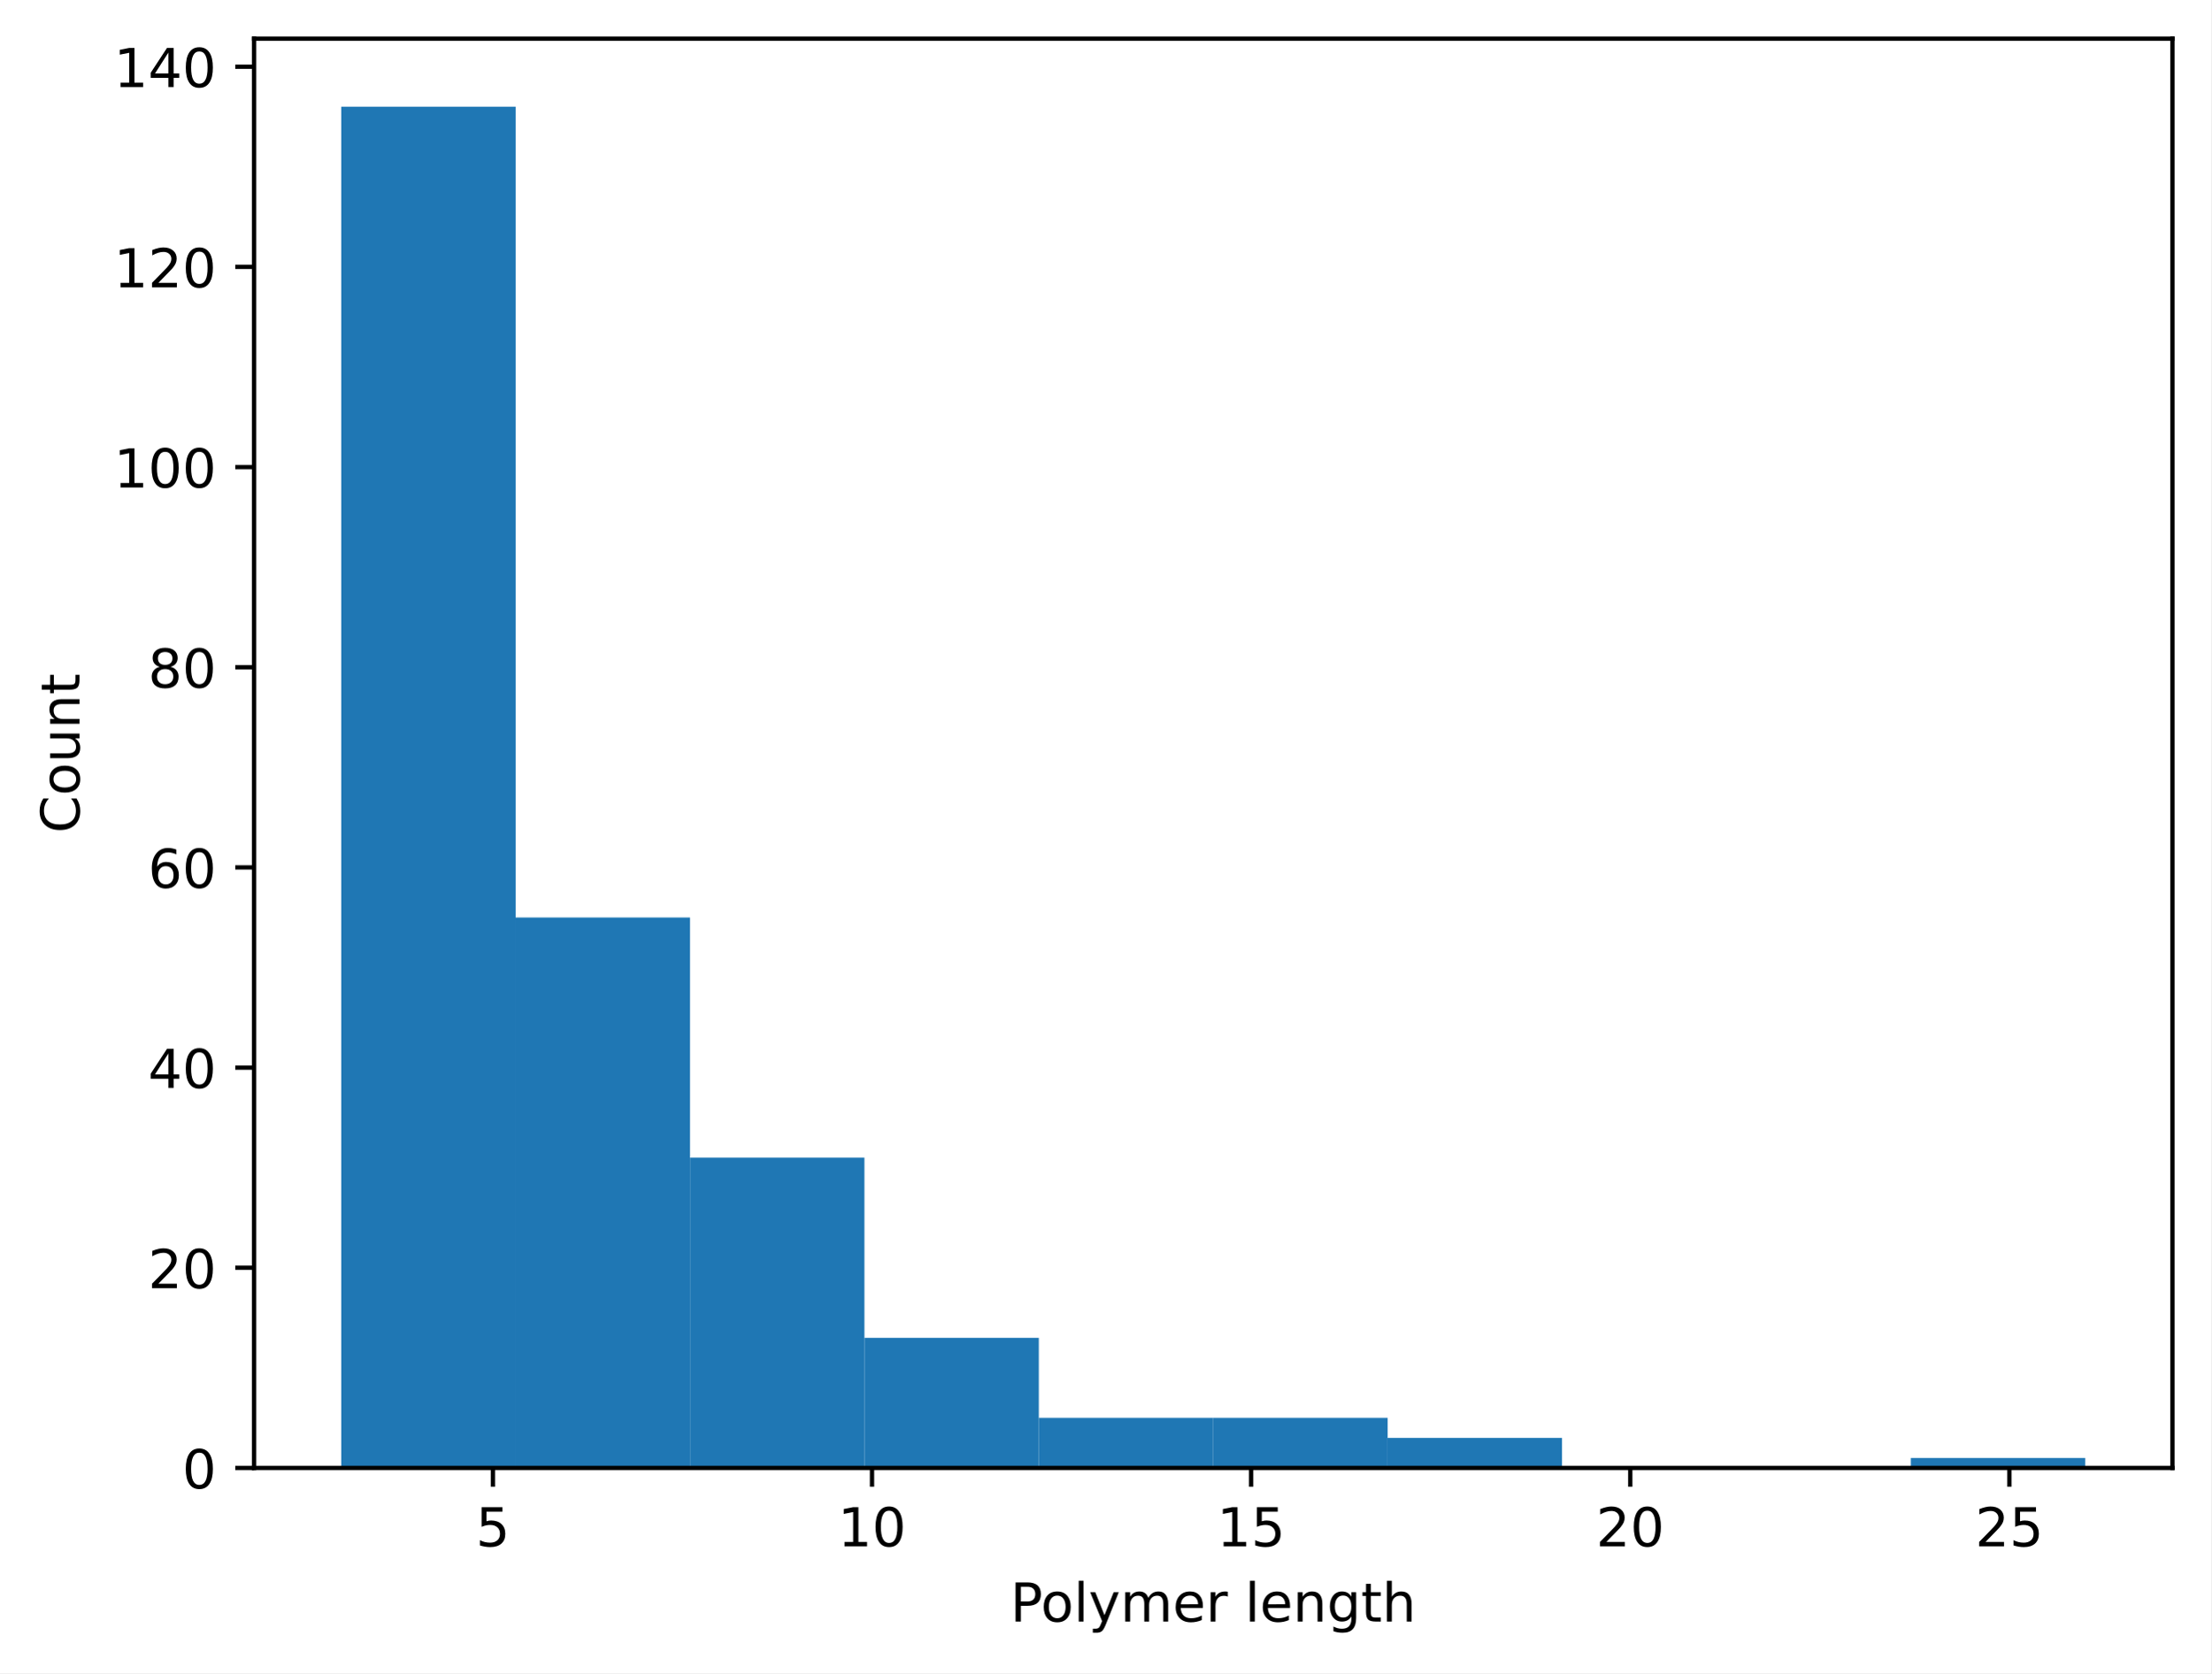
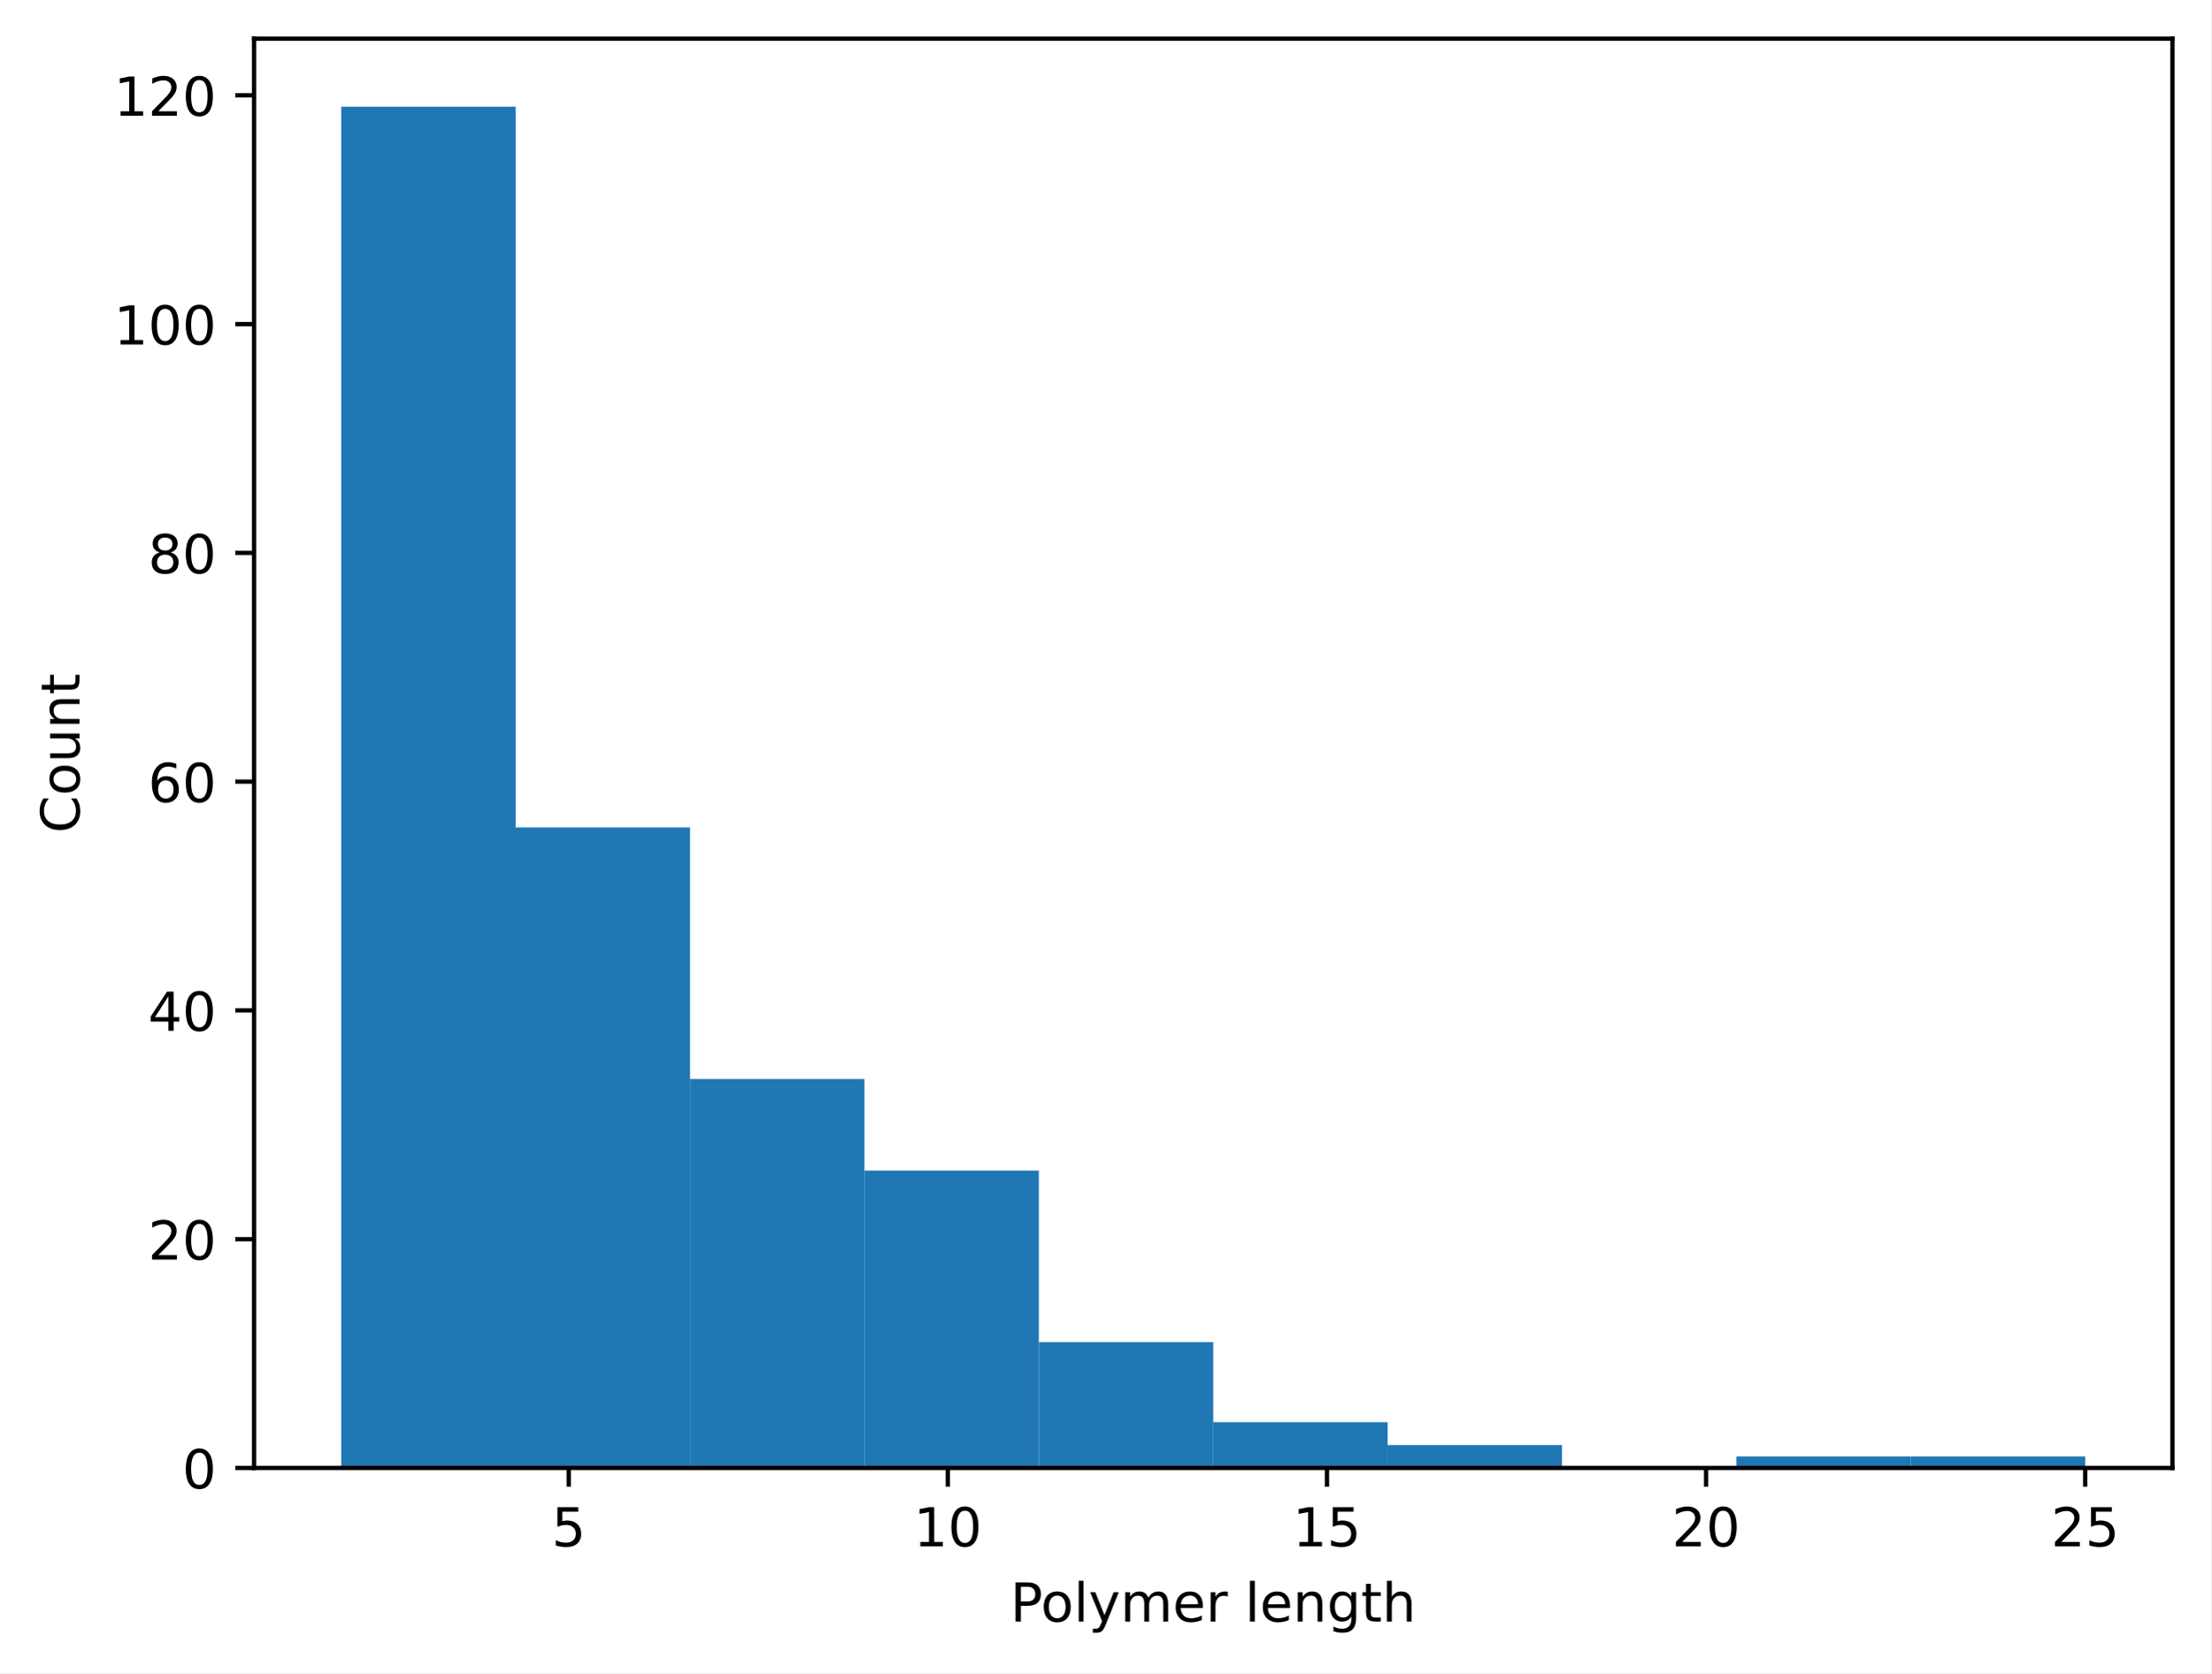
<svg xmlns="http://www.w3.org/2000/svg" xmlns:xlink="http://www.w3.org/1999/xlink" width="411.608pt" height="311.513pt" viewBox="0 0 411.608 311.513" version="1.1">
  <defs>
    <style type="text/css">*{stroke-linejoin: round; stroke-linecap: butt}</style>
  </defs>
  <g id="figure_1">
    <g id="patch_1">
      <path d="M 0 311.513  L 411.608 311.513  L 411.608 0  L 0 0  z " style="fill: #ffffff" />
    </g>
    <g id="axes_1">
      <g id="patch_2">
        <path d="M 47.288 273.312  L 404.408 273.312  L 404.408 7.2  L 47.288 7.2  z " style="fill: #ffffff" />
      </g>
      <g id="patch_3">
-         <path d="M 63.52 273.312  L 95.986 273.312  L 95.986 19.872  L 63.52 19.872  z " clip-path="url(#p7e76da5512)" style="fill: #1f77b4" />
+         <path d="M 63.52 273.312  L 95.986 273.312  L 95.986 19.872  L 63.52 19.872  z " clip-path="url(#pec586d76a7)" style="fill: #1f77b4" />
      </g>
      <g id="patch_4">
-         <path d="M 95.986 273.312  L 128.451 273.312  L 128.451 170.818  L 95.986 170.818  z " clip-path="url(#p7e76da5512)" style="fill: #1f77b4" />
+         <path d="M 95.986 273.312  L 128.451 273.312  L 128.451 154.046  L 95.986 154.046  z " clip-path="url(#pec586d76a7)" style="fill: #1f77b4" />
      </g>
      <g id="patch_5">
-         <path d="M 128.451 273.312  L 160.917 273.312  L 160.917 215.543  L 128.451 215.543  z " clip-path="url(#p7e76da5512)" style="fill: #1f77b4" />
+         <path d="M 128.451 273.312  L 160.917 273.312  L 160.917 200.901  L 128.451 200.901  z " clip-path="url(#pec586d76a7)" style="fill: #1f77b4" />
      </g>
      <g id="patch_6">
-         <path d="M 160.917 273.312  L 193.382 273.312  L 193.382 249.086  L 160.917 249.086  z " clip-path="url(#p7e76da5512)" style="fill: #1f77b4" />
+         <path d="M 160.917 273.312  L 193.382 273.312  L 193.382 217.939  L 160.917 217.939  z " clip-path="url(#pec586d76a7)" style="fill: #1f77b4" />
      </g>
      <g id="patch_7">
-         <path d="M 193.382 273.312  L 225.847 273.312  L 225.847 263.994  L 193.382 263.994  z " clip-path="url(#p7e76da5512)" style="fill: #1f77b4" />
+         <path d="M 193.382 273.312  L 225.847 273.312  L 225.847 249.885  L 193.382 249.885  z " clip-path="url(#pec586d76a7)" style="fill: #1f77b4" />
      </g>
      <g id="patch_8">
-         <path d="M 225.847 273.312  L 258.313 273.312  L 258.313 263.994  L 225.847 263.994  z " clip-path="url(#p7e76da5512)" style="fill: #1f77b4" />
+         <path d="M 225.847 273.312  L 258.313 273.312  L 258.313 264.793  L 225.847 264.793  z " clip-path="url(#pec586d76a7)" style="fill: #1f77b4" />
      </g>
      <g id="patch_9">
-         <path d="M 258.313 273.312  L 290.778 273.312  L 290.778 267.721  L 258.313 267.721  z " clip-path="url(#p7e76da5512)" style="fill: #1f77b4" />
+         <path d="M 258.313 273.312  L 290.778 273.312  L 290.778 269.053  L 258.313 269.053  z " clip-path="url(#pec586d76a7)" style="fill: #1f77b4" />
      </g>
      <g id="patch_10">
-         <path d="M 290.778 273.312  L 323.244 273.312  L 323.244 273.312  L 290.778 273.312  z " clip-path="url(#p7e76da5512)" style="fill: #1f77b4" />
+         <path d="M 290.778 273.312  L 323.244 273.312  L 323.244 273.312  L 290.778 273.312  z " clip-path="url(#pec586d76a7)" style="fill: #1f77b4" />
      </g>
      <g id="patch_11">
-         <path d="M 323.244 273.312  L 355.709 273.312  L 355.709 273.312  L 323.244 273.312  z " clip-path="url(#p7e76da5512)" style="fill: #1f77b4" />
+         <path d="M 323.244 273.312  L 355.709 273.312  L 355.709 271.182  L 323.244 271.182  z " clip-path="url(#pec586d76a7)" style="fill: #1f77b4" />
      </g>
      <g id="patch_12">
-         <path d="M 355.709 273.312  L 388.175 273.312  L 388.175 271.448  L 355.709 271.448  z " clip-path="url(#p7e76da5512)" style="fill: #1f77b4" />
+         <path d="M 355.709 273.312  L 388.175 273.312  L 388.175 271.182  L 355.709 271.182  z " clip-path="url(#pec586d76a7)" style="fill: #1f77b4" />
      </g>
      <g id="matplotlib.axis_1">
        <g id="xtick_1">
          <g id="line2d_1">
            <defs>
-               <path id="m74faf31e9b" d="M 0 0  L 0 3.5  " style="stroke: #000000; stroke-width: 0.8" />
-             </defs>
-             <g>
-               <use xlink:href="#m74faf31e9b" x="91.751" y="273.312" style="stroke: #000000; stroke-width: 0.8" />
+               <path id="mb456a5629d" d="M 0 0  L 0 3.5  " style="stroke: #000000; stroke-width: 0.8" />
+             </defs>
+             <g>
+               <use xlink:href="#mb456a5629d" x="105.866" y="273.312" style="stroke: #000000; stroke-width: 0.8" />
            </g>
          </g>
          <g id="text_1">
-             <g transform="translate(88.56981 287.9097) scale(0.1 -0.1)">
+             <g transform="translate(102.6852 287.9097) scale(0.1 -0.1)">
              <defs>
                <path id="DejaVuSans-18" d="M 691 4666  L 3169 4666  L 3169 4134  L 1269 4134  L 1269 2991  Q 1406 3038 1543 3061  Q 1681 3084 1819 3084  Q 2600 3084 3056 2656  Q 3513 2228 3513 1497  Q 3513 744 3044 326  Q 2575 -91 1722 -91  Q 1428 -91 1123 -41  Q 819 9 494 109  L 494 744  Q 775 591 1075 516  Q 1375 441 1709 441  Q 2250 441 2565 725  Q 2881 1009 2881 1497  Q 2881 1984 2565 2268  Q 2250 2553 1709 2553  Q 1456 2553 1204 2497  Q 953 2441 691 2322  L 691 4666  z " transform="scale(0.015625)" />
              </defs>
              <use xlink:href="#DejaVuSans-18" />
            </g>
          </g>
        </g>
        <g id="xtick_2">
          <g id="line2d_2">
            <g>
-               <use xlink:href="#m74faf31e9b" x="162.328" y="273.312" style="stroke: #000000; stroke-width: 0.8" />
+               <use xlink:href="#mb456a5629d" x="176.444" y="273.312" style="stroke: #000000; stroke-width: 0.8" />
            </g>
          </g>
          <g id="text_2">
-             <g transform="translate(155.9656 287.9097) scale(0.1 -0.1)">
+             <g transform="translate(170.081 287.9097) scale(0.1 -0.1)">
              <defs>
                <path id="DejaVuSans-14" d="M 794 531  L 1825 531  L 1825 4091  L 703 3866  L 703 4441  L 1819 4666  L 2450 4666  L 2450 531  L 3481 531  L 3481 0  L 794 0  L 794 531  z " transform="scale(0.015625)" />
                <path id="DejaVuSans-13" d="M 2034 4250  Q 1547 4250 1301 3770  Q 1056 3291 1056 2328  Q 1056 1369 1301 889  Q 1547 409 2034 409  Q 2525 409 2770 889  Q 3016 1369 3016 2328  Q 3016 3291 2770 3770  Q 2525 4250 2034 4250  z M 2034 4750  Q 2819 4750 3233 4129  Q 3647 3509 3647 2328  Q 3647 1150 3233 529  Q 2819 -91 2034 -91  Q 1250 -91 836 529  Q 422 1150 422 2328  Q 422 3509 836 4129  Q 1250 4750 2034 4750  z " transform="scale(0.015625)" />
              </defs>
              <use xlink:href="#DejaVuSans-14" />
              <use xlink:href="#DejaVuSans-13" transform="translate(63.625 0)" />
            </g>
          </g>
        </g>
        <g id="xtick_3">
          <g id="line2d_3">
            <g>
-               <use xlink:href="#m74faf31e9b" x="232.905" y="273.312" style="stroke: #000000; stroke-width: 0.8" />
+               <use xlink:href="#mb456a5629d" x="247.021" y="273.312" style="stroke: #000000; stroke-width: 0.8" />
            </g>
          </g>
          <g id="text_3">
-             <g transform="translate(226.5427 287.9097) scale(0.1 -0.1)">
+             <g transform="translate(240.6581 287.9097) scale(0.1 -0.1)">
              <use xlink:href="#DejaVuSans-14" />
              <use xlink:href="#DejaVuSans-18" transform="translate(63.625 0)" />
            </g>
          </g>
        </g>
        <g id="xtick_4">
          <g id="line2d_4">
            <g>
-               <use xlink:href="#m74faf31e9b" x="303.482" y="273.312" style="stroke: #000000; stroke-width: 0.8" />
+               <use xlink:href="#mb456a5629d" x="317.598" y="273.312" style="stroke: #000000; stroke-width: 0.8" />
            </g>
          </g>
          <g id="text_4">
-             <g transform="translate(297.1198 287.9097) scale(0.1 -0.1)">
+             <g transform="translate(311.2352 287.9097) scale(0.1 -0.1)">
              <defs>
                <path id="DejaVuSans-15" d="M 1228 531  L 3431 531  L 3431 0  L 469 0  L 469 531  Q 828 903 1448 1529  Q 2069 2156 2228 2338  Q 2531 2678 2651 2914  Q 2772 3150 2772 3378  Q 2772 3750 2511 3984  Q 2250 4219 1831 4219  Q 1534 4219 1204 4116  Q 875 4013 500 3803  L 500 4441  Q 881 4594 1212 4672  Q 1544 4750 1819 4750  Q 2544 4750 2975 4387  Q 3406 4025 3406 3419  Q 3406 3131 3298 2873  Q 3191 2616 2906 2266  Q 2828 2175 2409 1742  Q 1991 1309 1228 531  z " transform="scale(0.015625)" />
              </defs>
              <use xlink:href="#DejaVuSans-15" />
              <use xlink:href="#DejaVuSans-13" transform="translate(63.625 0)" />
            </g>
          </g>
        </g>
        <g id="xtick_5">
          <g id="line2d_5">
            <g>
-               <use xlink:href="#m74faf31e9b" x="374.059" y="273.312" style="stroke: #000000; stroke-width: 0.8" />
+               <use xlink:href="#mb456a5629d" x="388.175" y="273.312" style="stroke: #000000; stroke-width: 0.8" />
            </g>
          </g>
          <g id="text_5">
-             <g transform="translate(367.6969 287.9097) scale(0.1 -0.1)">
+             <g transform="translate(381.8123 287.9097) scale(0.1 -0.1)">
              <use xlink:href="#DejaVuSans-15" />
              <use xlink:href="#DejaVuSans-18" transform="translate(63.625 0)" />
            </g>
          </g>
        </g>
        <g id="text_6">
          <g transform="translate(188.0741 301.9104) scale(0.1 -0.1)">
            <defs>
              <path id="DejaVuSans-33" d="M 1259 4147  L 1259 2394  L 2053 2394  Q 2494 2394 2734 2622  Q 2975 2850 2975 3272  Q 2975 3691 2734 3919  Q 2494 4147 2053 4147  L 1259 4147  z M 628 4666  L 2053 4666  Q 2838 4666 3239 4311  Q 3641 3956 3641 3272  Q 3641 2581 3239 2228  Q 2838 1875 2053 1875  L 1259 1875  L 1259 0  L 628 0  L 628 4666  z " transform="scale(0.015625)" />
              <path id="DejaVuSans-52" d="M 1959 3097  Q 1497 3097 1228 2736  Q 959 2375 959 1747  Q 959 1119 1226 758  Q 1494 397 1959 397  Q 2419 397 2687 759  Q 2956 1122 2956 1747  Q 2956 2369 2687 2733  Q 2419 3097 1959 3097  z M 1959 3584  Q 2709 3584 3137 3096  Q 3566 2609 3566 1747  Q 3566 888 3137 398  Q 2709 -91 1959 -91  Q 1206 -91 779 398  Q 353 888 353 1747  Q 353 2609 779 3096  Q 1206 3584 1959 3584  z " transform="scale(0.015625)" />
              <path id="DejaVuSans-4f" d="M 603 4863  L 1178 4863  L 1178 0  L 603 0  L 603 4863  z " transform="scale(0.015625)" />
              <path id="DejaVuSans-5c" d="M 2059 -325  Q 1816 -950 1584 -1140  Q 1353 -1331 966 -1331  L 506 -1331  L 506 -850  L 844 -850  Q 1081 -850 1212 -737  Q 1344 -625 1503 -206  L 1606 56  L 191 3500  L 800 3500  L 1894 763  L 2988 3500  L 3597 3500  L 2059 -325  z " transform="scale(0.015625)" />
              <path id="DejaVuSans-50" d="M 3328 2828  Q 3544 3216 3844 3400  Q 4144 3584 4550 3584  Q 5097 3584 5394 3201  Q 5691 2819 5691 2113  L 5691 0  L 5113 0  L 5113 2094  Q 5113 2597 4934 2840  Q 4756 3084 4391 3084  Q 3944 3084 3684 2787  Q 3425 2491 3425 1978  L 3425 0  L 2847 0  L 2847 2094  Q 2847 2600 2669 2842  Q 2491 3084 2119 3084  Q 1678 3084 1418 2786  Q 1159 2488 1159 1978  L 1159 0  L 581 0  L 581 3500  L 1159 3500  L 1159 2956  Q 1356 3278 1631 3431  Q 1906 3584 2284 3584  Q 2666 3584 2933 3390  Q 3200 3197 3328 2828  z " transform="scale(0.015625)" />
              <path id="DejaVuSans-48" d="M 3597 1894  L 3597 1613  L 953 1613  Q 991 1019 1311 708  Q 1631 397 2203 397  Q 2534 397 2845 478  Q 3156 559 3463 722  L 3463 178  Q 3153 47 2828 -22  Q 2503 -91 2169 -91  Q 1331 -91 842 396  Q 353 884 353 1716  Q 353 2575 817 3079  Q 1281 3584 2069 3584  Q 2775 3584 3186 3129  Q 3597 2675 3597 1894  z M 3022 2063  Q 3016 2534 2758 2815  Q 2500 3097 2075 3097  Q 1594 3097 1305 2825  Q 1016 2553 972 2059  L 3022 2063  z " transform="scale(0.015625)" />
              <path id="DejaVuSans-55" d="M 2631 2963  Q 2534 3019 2420 3045  Q 2306 3072 2169 3072  Q 1681 3072 1420 2755  Q 1159 2438 1159 1844  L 1159 0  L 581 0  L 581 3500  L 1159 3500  L 1159 2956  Q 1341 3275 1631 3429  Q 1922 3584 2338 3584  Q 2397 3584 2469 3576  Q 2541 3569 2628 3553  L 2631 2963  z " transform="scale(0.015625)" />
              <path id="DejaVuSans-3" transform="scale(0.015625)" />
              <path id="DejaVuSans-51" d="M 3513 2113  L 3513 0  L 2938 0  L 2938 2094  Q 2938 2591 2744 2837  Q 2550 3084 2163 3084  Q 1697 3084 1428 2787  Q 1159 2491 1159 1978  L 1159 0  L 581 0  L 581 3500  L 1159 3500  L 1159 2956  Q 1366 3272 1645 3428  Q 1925 3584 2291 3584  Q 2894 3584 3203 3211  Q 3513 2838 3513 2113  z " transform="scale(0.015625)" />
              <path id="DejaVuSans-4a" d="M 2906 1791  Q 2906 2416 2648 2759  Q 2391 3103 1925 3103  Q 1463 3103 1205 2759  Q 947 2416 947 1791  Q 947 1169 1205 825  Q 1463 481 1925 481  Q 2391 481 2648 825  Q 2906 1169 2906 1791  z M 3481 434  Q 3481 -459 3084 -895  Q 2688 -1331 1869 -1331  Q 1566 -1331 1297 -1286  Q 1028 -1241 775 -1147  L 775 -588  Q 1028 -725 1275 -790  Q 1522 -856 1778 -856  Q 2344 -856 2625 -561  Q 2906 -266 2906 331  L 2906 616  Q 2728 306 2450 153  Q 2172 0 1784 0  Q 1141 0 747 490  Q 353 981 353 1791  Q 353 2603 747 3093  Q 1141 3584 1784 3584  Q 2172 3584 2450 3431  Q 2728 3278 2906 2969  L 2906 3500  L 3481 3500  L 3481 434  z " transform="scale(0.015625)" />
              <path id="DejaVuSans-57" d="M 1172 4494  L 1172 3500  L 2356 3500  L 2356 3053  L 1172 3053  L 1172 1153  Q 1172 725 1289 603  Q 1406 481 1766 481  L 2356 481  L 2356 0  L 1766 0  Q 1100 0 847 248  Q 594 497 594 1153  L 594 3053  L 172 3053  L 172 3500  L 594 3500  L 594 4494  L 1172 4494  z " transform="scale(0.015625)" />
              <path id="DejaVuSans-4b" d="M 3513 2113  L 3513 0  L 2938 0  L 2938 2094  Q 2938 2591 2744 2837  Q 2550 3084 2163 3084  Q 1697 3084 1428 2787  Q 1159 2491 1159 1978  L 1159 0  L 581 0  L 581 4863  L 1159 4863  L 1159 2956  Q 1366 3272 1645 3428  Q 1925 3584 2291 3584  Q 2894 3584 3203 3211  Q 3513 2838 3513 2113  z " transform="scale(0.015625)" />
            </defs>
            <use xlink:href="#DejaVuSans-33" />
            <use xlink:href="#DejaVuSans-52" transform="translate(56.73438 0)" />
            <use xlink:href="#DejaVuSans-4f" transform="translate(117.9219 0)" />
            <use xlink:href="#DejaVuSans-5c" transform="translate(145.7031 0)" />
            <use xlink:href="#DejaVuSans-50" transform="translate(204.8906 0)" />
            <use xlink:href="#DejaVuSans-48" transform="translate(302.2969 0)" />
            <use xlink:href="#DejaVuSans-55" transform="translate(363.8281 0)" />
            <use xlink:href="#DejaVuSans-3" transform="translate(404.9375 0)" />
            <use xlink:href="#DejaVuSans-4f" transform="translate(436.7188 0)" />
            <use xlink:href="#DejaVuSans-48" transform="translate(464.5 0)" />
            <use xlink:href="#DejaVuSans-51" transform="translate(526.0312 0)" />
            <use xlink:href="#DejaVuSans-4a" transform="translate(589.4062 0)" />
            <use xlink:href="#DejaVuSans-57" transform="translate(652.8906 0)" />
            <use xlink:href="#DejaVuSans-4b" transform="translate(692.0938 0)" />
          </g>
        </g>
      </g>
      <g id="matplotlib.axis_2">
        <g id="ytick_1">
          <g id="line2d_6">
            <defs>
-               <path id="m1f922e4885" d="M 0 0  L -3.5 0  " style="stroke: #000000; stroke-width: 0.8" />
-             </defs>
-             <g>
-               <use xlink:href="#m1f922e4885" x="47.288" y="273.312" style="stroke: #000000; stroke-width: 0.8" />
+               <path id="m2c269ac1d9" d="M 0 0  L -3.5 0  " style="stroke: #000000; stroke-width: 0.8" />
+             </defs>
+             <g>
+               <use xlink:href="#m2c269ac1d9" x="47.288" y="273.312" style="stroke: #000000; stroke-width: 0.8" />
            </g>
          </g>
          <g id="text_7">
            <g transform="translate(33.925 277.1108) scale(0.1 -0.1)">
              <use xlink:href="#DejaVuSans-13" />
            </g>
          </g>
        </g>
        <g id="ytick_2">
          <g id="line2d_7">
            <g>
-               <use xlink:href="#m1f922e4885" x="47.288" y="236.041" style="stroke: #000000; stroke-width: 0.8" />
+               <use xlink:href="#m2c269ac1d9" x="47.288" y="230.717" style="stroke: #000000; stroke-width: 0.8" />
            </g>
          </g>
          <g id="text_8">
-             <g transform="translate(27.5625 239.8402) scale(0.1 -0.1)">
+             <g transform="translate(27.5625 234.5159) scale(0.1 -0.1)">
              <use xlink:href="#DejaVuSans-15" />
              <use xlink:href="#DejaVuSans-13" transform="translate(63.625 0)" />
            </g>
          </g>
        </g>
        <g id="ytick_3">
          <g id="line2d_8">
            <g>
-               <use xlink:href="#m1f922e4885" x="47.288" y="198.771" style="stroke: #000000; stroke-width: 0.8" />
+               <use xlink:href="#m2c269ac1d9" x="47.288" y="188.122" style="stroke: #000000; stroke-width: 0.8" />
            </g>
          </g>
          <g id="text_9">
-             <g transform="translate(27.5625 202.5697) scale(0.1 -0.1)">
+             <g transform="translate(27.5625 191.9209) scale(0.1 -0.1)">
              <defs>
                <path id="DejaVuSans-17" d="M 2419 4116  L 825 1625  L 2419 1625  L 2419 4116  z M 2253 4666  L 3047 4666  L 3047 1625  L 3713 1625  L 3713 1100  L 3047 1100  L 3047 0  L 2419 0  L 2419 1100  L 313 1100  L 313 1709  L 2253 4666  z " transform="scale(0.015625)" />
              </defs>
              <use xlink:href="#DejaVuSans-17" />
              <use xlink:href="#DejaVuSans-13" transform="translate(63.625 0)" />
            </g>
          </g>
        </g>
        <g id="ytick_4">
          <g id="line2d_9">
            <g>
-               <use xlink:href="#m1f922e4885" x="47.288" y="161.5" style="stroke: #000000; stroke-width: 0.8" />
+               <use xlink:href="#m2c269ac1d9" x="47.288" y="145.527" style="stroke: #000000; stroke-width: 0.8" />
            </g>
          </g>
          <g id="text_10">
-             <g transform="translate(27.5625 165.2991) scale(0.1 -0.1)">
+             <g transform="translate(27.5625 149.326) scale(0.1 -0.1)">
              <defs>
                <path id="DejaVuSans-19" d="M 2113 2584  Q 1688 2584 1439 2293  Q 1191 2003 1191 1497  Q 1191 994 1439 701  Q 1688 409 2113 409  Q 2538 409 2786 701  Q 3034 994 3034 1497  Q 3034 2003 2786 2293  Q 2538 2584 2113 2584  z M 3366 4563  L 3366 3988  Q 3128 4100 2886 4159  Q 2644 4219 2406 4219  Q 1781 4219 1451 3797  Q 1122 3375 1075 2522  Q 1259 2794 1537 2939  Q 1816 3084 2150 3084  Q 2853 3084 3261 2657  Q 3669 2231 3669 1497  Q 3669 778 3244 343  Q 2819 -91 2113 -91  Q 1303 -91 875 529  Q 447 1150 447 2328  Q 447 3434 972 4092  Q 1497 4750 2381 4750  Q 2619 4750 2861 4703  Q 3103 4656 3366 4563  z " transform="scale(0.015625)" />
              </defs>
              <use xlink:href="#DejaVuSans-19" />
              <use xlink:href="#DejaVuSans-13" transform="translate(63.625 0)" />
            </g>
          </g>
        </g>
        <g id="ytick_5">
          <g id="line2d_10">
            <g>
-               <use xlink:href="#m1f922e4885" x="47.288" y="124.23" style="stroke: #000000; stroke-width: 0.8" />
+               <use xlink:href="#m2c269ac1d9" x="47.288" y="102.932" style="stroke: #000000; stroke-width: 0.8" />
            </g>
          </g>
          <g id="text_11">
-             <g transform="translate(27.5625 128.0285) scale(0.1 -0.1)">
+             <g transform="translate(27.5625 106.731) scale(0.1 -0.1)">
              <defs>
                <path id="DejaVuSans-1b" d="M 2034 2216  Q 1584 2216 1326 1975  Q 1069 1734 1069 1313  Q 1069 891 1326 650  Q 1584 409 2034 409  Q 2484 409 2743 651  Q 3003 894 3003 1313  Q 3003 1734 2745 1975  Q 2488 2216 2034 2216  z M 1403 2484  Q 997 2584 770 2862  Q 544 3141 544 3541  Q 544 4100 942 4425  Q 1341 4750 2034 4750  Q 2731 4750 3128 4425  Q 3525 4100 3525 3541  Q 3525 3141 3298 2862  Q 3072 2584 2669 2484  Q 3125 2378 3379 2068  Q 3634 1759 3634 1313  Q 3634 634 3220 271  Q 2806 -91 2034 -91  Q 1263 -91 848 271  Q 434 634 434 1313  Q 434 1759 690 2068  Q 947 2378 1403 2484  z M 1172 3481  Q 1172 3119 1398 2916  Q 1625 2713 2034 2713  Q 2441 2713 2670 2916  Q 2900 3119 2900 3481  Q 2900 3844 2670 4047  Q 2441 4250 2034 4250  Q 1625 4250 1398 4047  Q 1172 3844 1172 3481  z " transform="scale(0.015625)" />
              </defs>
              <use xlink:href="#DejaVuSans-1b" />
              <use xlink:href="#DejaVuSans-13" transform="translate(63.625 0)" />
            </g>
          </g>
        </g>
        <g id="ytick_6">
          <g id="line2d_11">
            <g>
-               <use xlink:href="#m1f922e4885" x="47.288" y="86.959" style="stroke: #000000; stroke-width: 0.8" />
+               <use xlink:href="#m2c269ac1d9" x="47.288" y="60.337" style="stroke: #000000; stroke-width: 0.8" />
            </g>
          </g>
          <g id="text_12">
-             <g transform="translate(21.2 90.75789) scale(0.1 -0.1)">
+             <g transform="translate(21.2 64.13604) scale(0.1 -0.1)">
              <use xlink:href="#DejaVuSans-14" />
              <use xlink:href="#DejaVuSans-13" transform="translate(63.625 0)" />
              <use xlink:href="#DejaVuSans-13" transform="translate(127.25 0)" />
            </g>
          </g>
        </g>
        <g id="ytick_7">
          <g id="line2d_12">
            <g>
-               <use xlink:href="#m1f922e4885" x="47.288" y="49.688" style="stroke: #000000; stroke-width: 0.8" />
+               <use xlink:href="#m2c269ac1d9" x="47.288" y="17.742" style="stroke: #000000; stroke-width: 0.8" />
            </g>
          </g>
          <g id="text_13">
-             <g transform="translate(21.2 53.4873) scale(0.1 -0.1)">
+             <g transform="translate(21.2 21.54108) scale(0.1 -0.1)">
              <use xlink:href="#DejaVuSans-14" />
              <use xlink:href="#DejaVuSans-15" transform="translate(63.625 0)" />
              <use xlink:href="#DejaVuSans-13" transform="translate(127.25 0)" />
            </g>
          </g>
        </g>
-         <g id="ytick_8">
-           <g id="line2d_13">
-             <g>
-               <use xlink:href="#m1f922e4885" x="47.288" y="12.418" style="stroke: #000000; stroke-width: 0.8" />
-             </g>
-           </g>
-           <g id="text_14">
-             <g transform="translate(21.2 16.21671) scale(0.1 -0.1)">
-               <use xlink:href="#DejaVuSans-14" />
-               <use xlink:href="#DejaVuSans-17" transform="translate(63.625 0)" />
-               <use xlink:href="#DejaVuSans-13" transform="translate(127.25 0)" />
-             </g>
-           </g>
-         </g>
-         <g id="text_15">
+         <g id="text_14">
          <g transform="translate(14.79766 155.1044) rotate(-90) scale(0.1 -0.1)">
            <defs>
              <path id="DejaVuSans-26" d="M 4122 4306  L 4122 3641  Q 3803 3938 3442 4084  Q 3081 4231 2675 4231  Q 1875 4231 1450 3742  Q 1025 3253 1025 2328  Q 1025 1406 1450 917  Q 1875 428 2675 428  Q 3081 428 3442 575  Q 3803 722 4122 1019  L 4122 359  Q 3791 134 3420 21  Q 3050 -91 2638 -91  Q 1578 -91 968 557  Q 359 1206 359 2328  Q 359 3453 968 4101  Q 1578 4750 2638 4750  Q 3056 4750 3426 4639  Q 3797 4528 4122 4306  z " transform="scale(0.015625)" />
              <path id="DejaVuSans-58" d="M 544 1381  L 544 3500  L 1119 3500  L 1119 1403  Q 1119 906 1312 657  Q 1506 409 1894 409  Q 2359 409 2629 706  Q 2900 1003 2900 1516  L 2900 3500  L 3475 3500  L 3475 0  L 2900 0  L 2900 538  Q 2691 219 2414 64  Q 2138 -91 1772 -91  Q 1169 -91 856 284  Q 544 659 544 1381  z M 1991 3584  L 1991 3584  z " transform="scale(0.015625)" />
            </defs>
            <use xlink:href="#DejaVuSans-26" />
            <use xlink:href="#DejaVuSans-52" transform="translate(69.82812 0)" />
            <use xlink:href="#DejaVuSans-58" transform="translate(131.0156 0)" />
            <use xlink:href="#DejaVuSans-51" transform="translate(194.3906 0)" />
            <use xlink:href="#DejaVuSans-57" transform="translate(257.7656 0)" />
          </g>
        </g>
      </g>
      <g id="patch_13">
        <path d="M 47.288 273.312  L 47.288 7.2  " style="fill: none; stroke: #000000; stroke-width: 0.8; stroke-linejoin: miter; stroke-linecap: square" />
      </g>
      <g id="patch_14">
        <path d="M 404.408 273.312  L 404.408 7.2  " style="fill: none; stroke: #000000; stroke-width: 0.8; stroke-linejoin: miter; stroke-linecap: square" />
      </g>
      <g id="patch_15">
        <path d="M 47.288 273.312  L 404.408 273.312  " style="fill: none; stroke: #000000; stroke-width: 0.8; stroke-linejoin: miter; stroke-linecap: square" />
      </g>
      <g id="patch_16">
        <path d="M 47.288 7.2  L 404.408 7.2  " style="fill: none; stroke: #000000; stroke-width: 0.8; stroke-linejoin: miter; stroke-linecap: square" />
      </g>
    </g>
  </g>
  <defs>
-     <clipPath id="p7e76da5512">
+     <clipPath id="pec586d76a7">
      <rect x="47.288" y="7.2" width="357.12" height="266.112" />
    </clipPath>
  </defs>
</svg>
